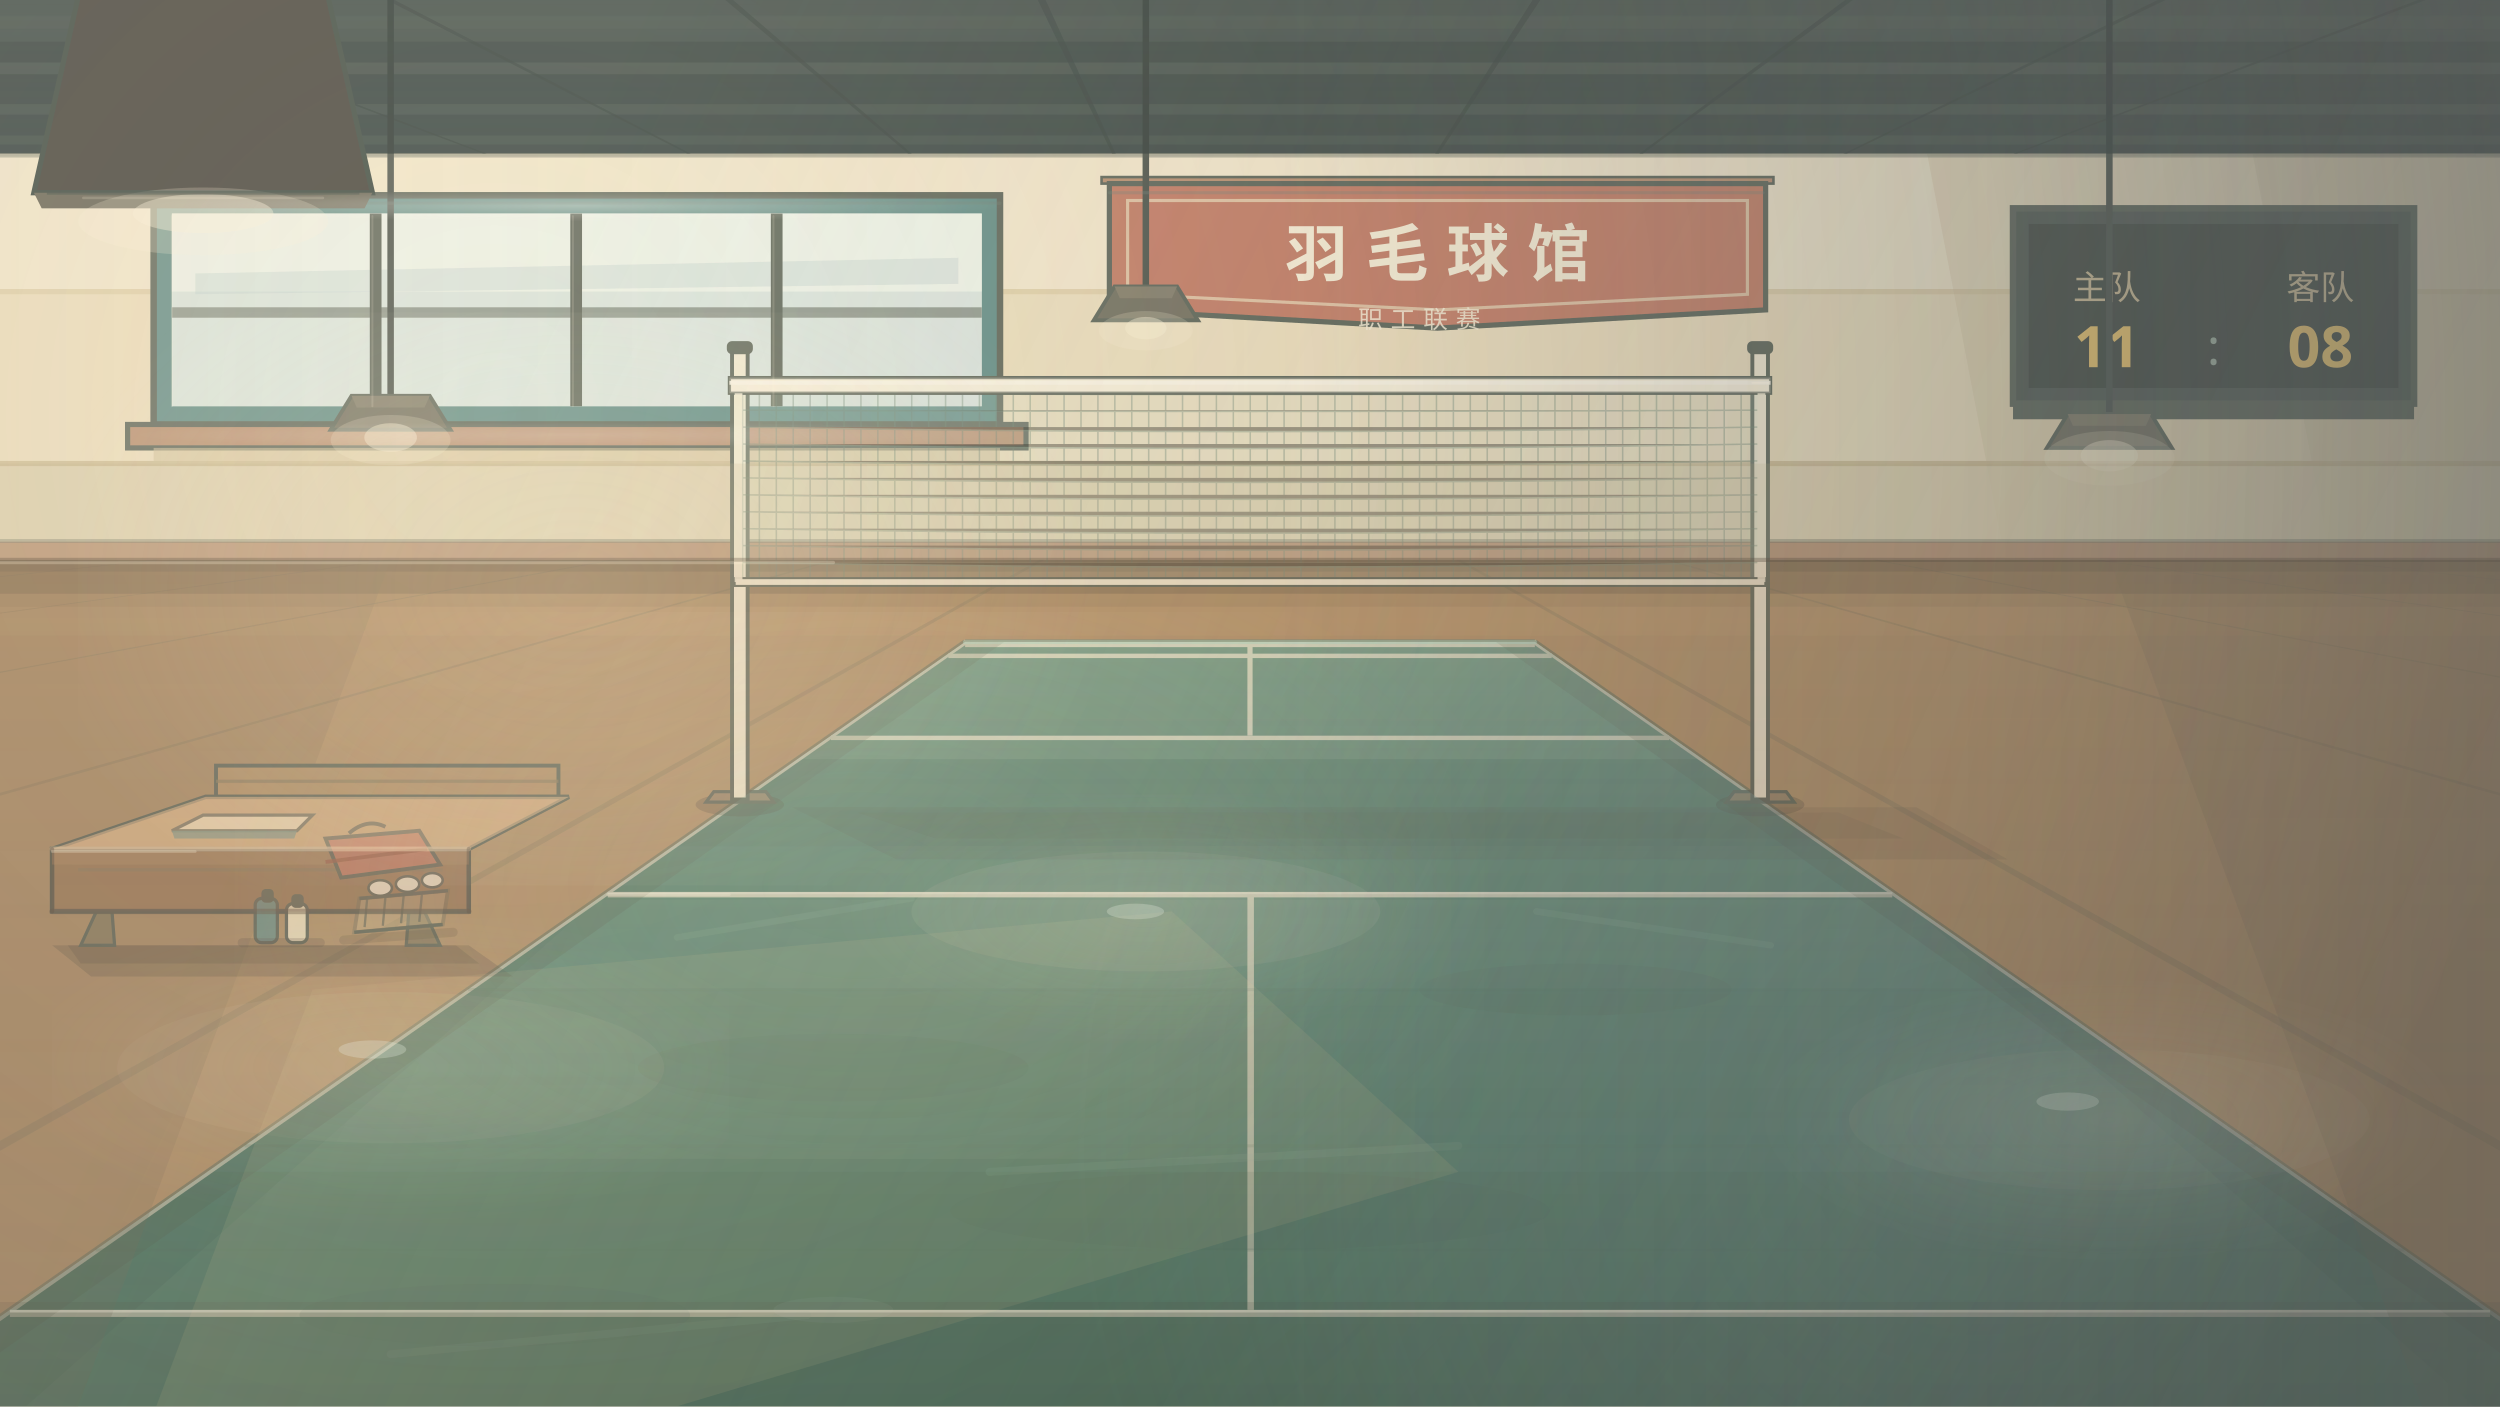
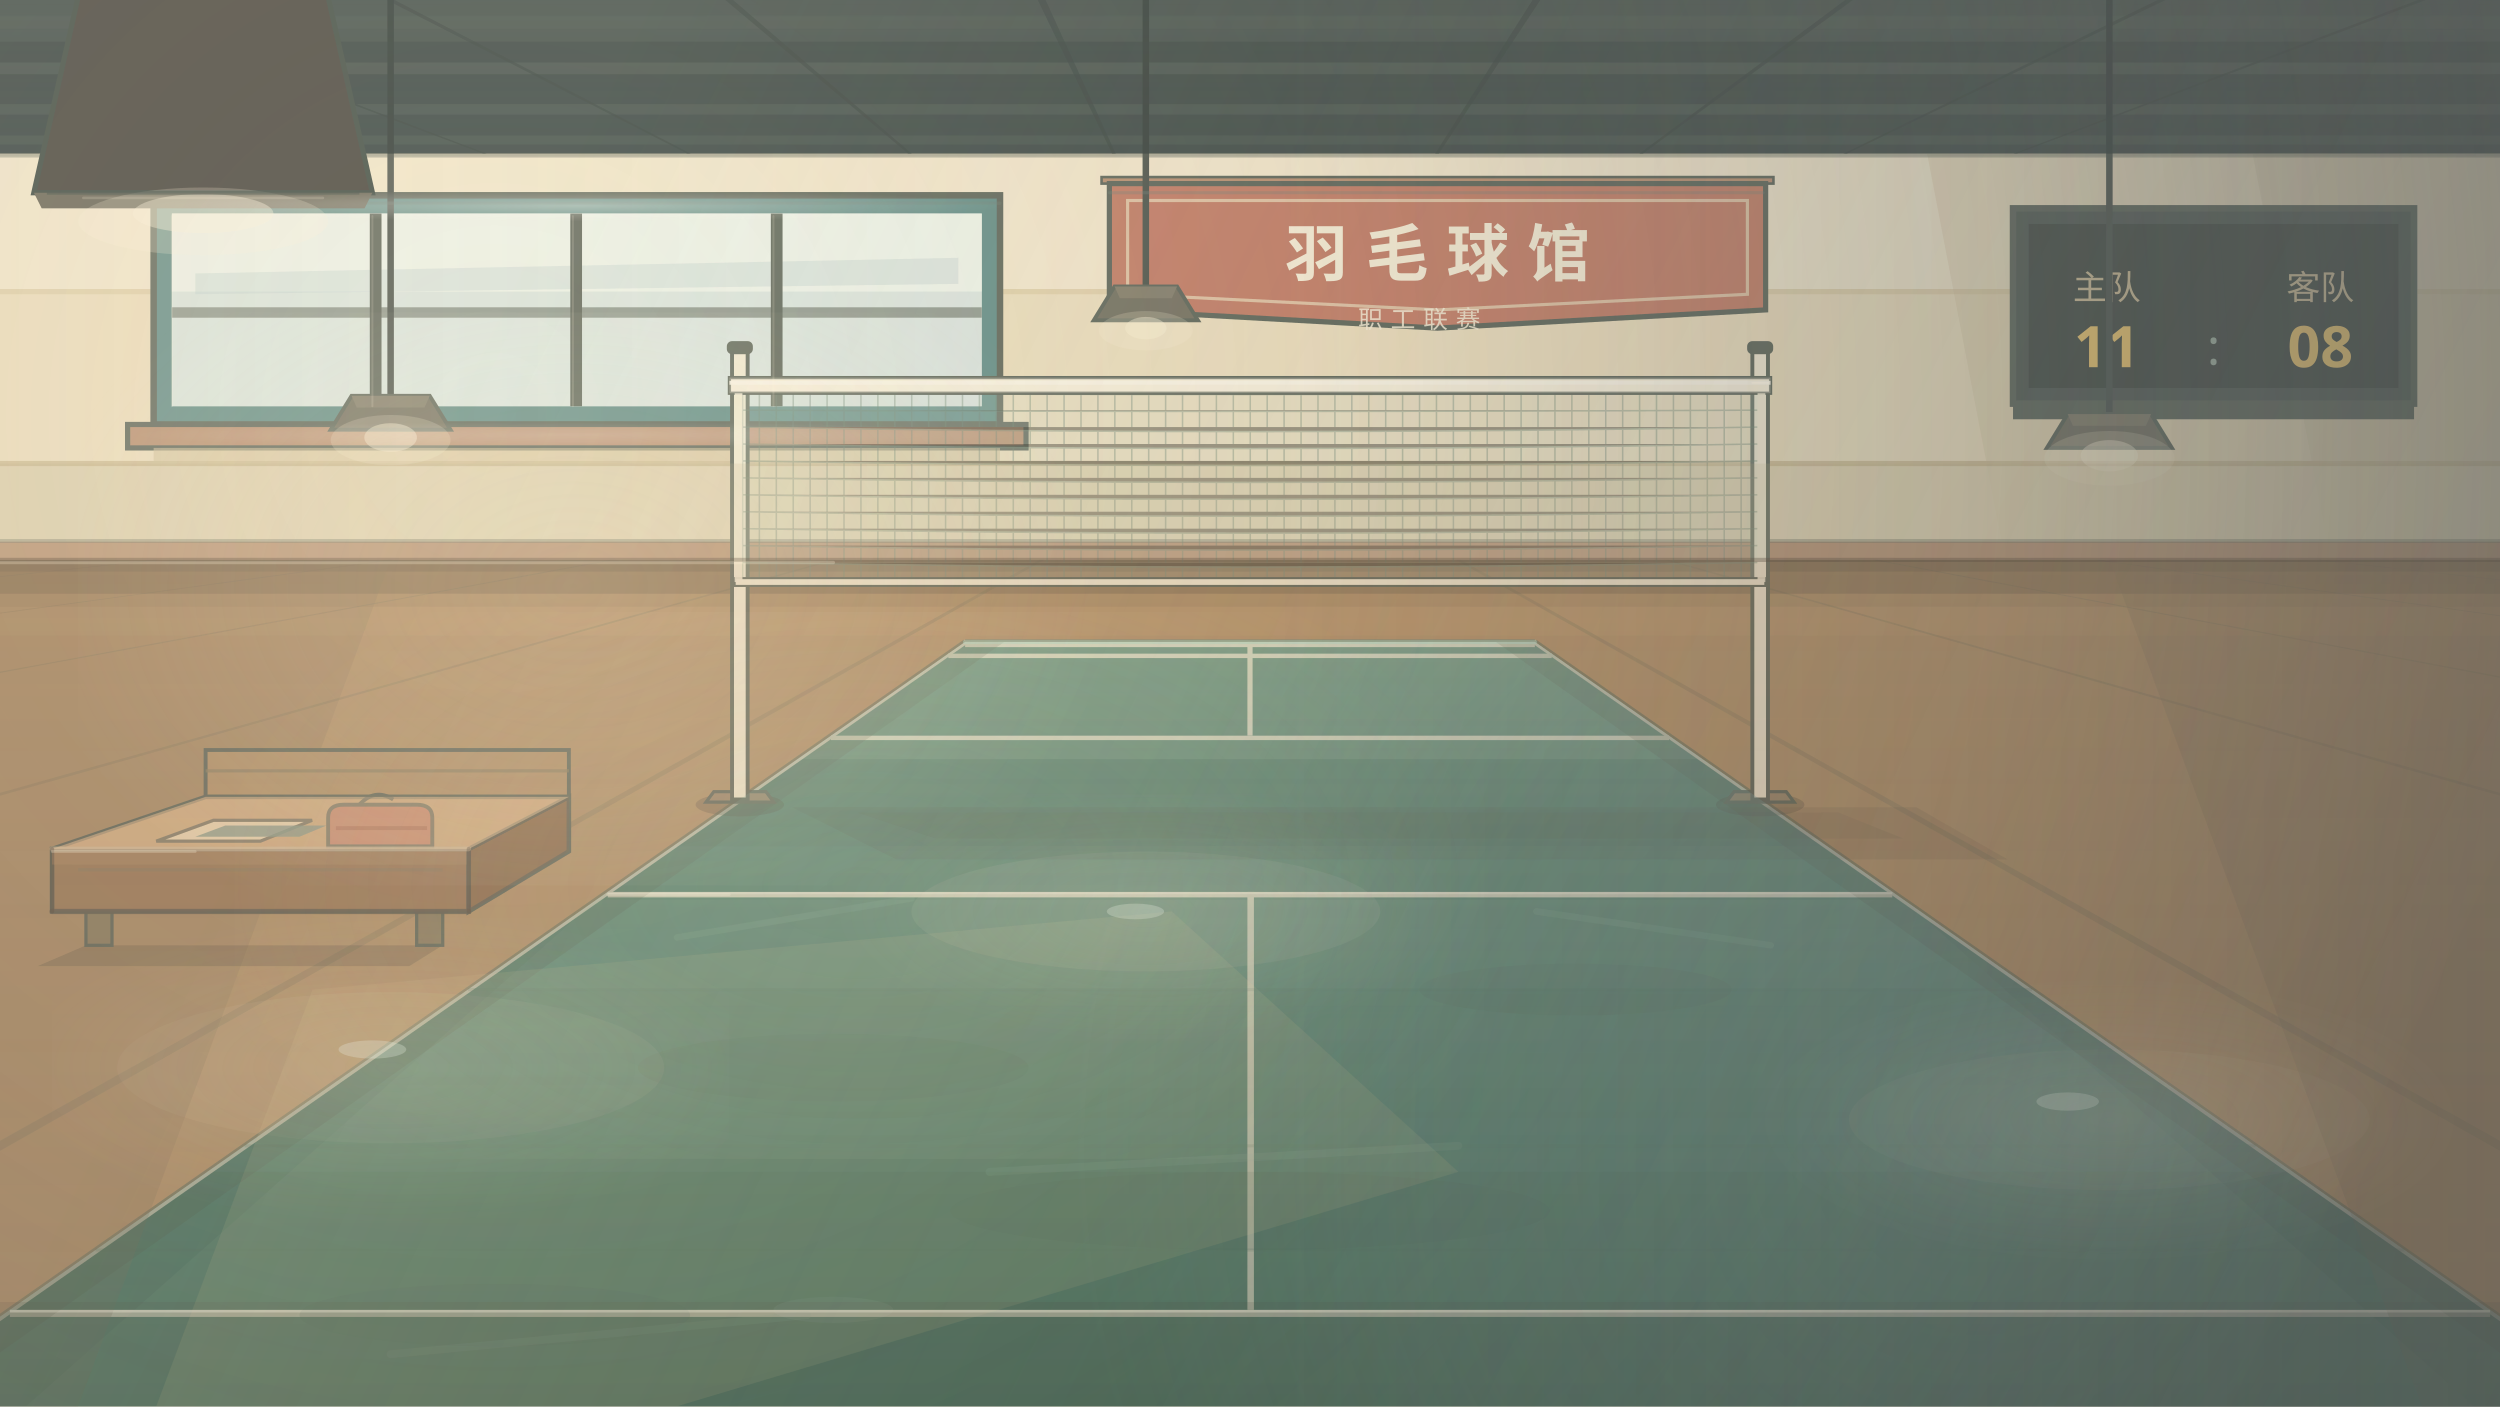
<svg xmlns="http://www.w3.org/2000/svg" width="1920" height="1080" viewBox="0 0 1920 1080">
  <g id="backdrop">
    <rect x="0" y="118" width="1920" height="312" fill="#eadcbb" />
    <rect x="0" y="118" width="1920" height="104" fill="#f2e7cd" />
    <rect x="0" y="222" width="1920" height="4" fill="#d5c49b" opacity="0.7" />
    <path d="M1480 118 L1920 118 L1920 430 L1540 430 Z" fill="#c9b78f" opacity="0.30" />
    <path d="M1730 118 L1920 118 L1920 430 L1790 430 Z" fill="#b8a67e" opacity="0.22" />
    <rect x="0" y="108" width="1920" height="10" fill="#d5c49b" />
    <rect x="0" y="118" width="1920" height="3" fill="#424e46" opacity="0.4" />
    <g>
      <rect x="118" y="150" width="650" height="176" fill="#477c7b" stroke="#424e46" stroke-width="5" />
      <rect x="132" y="164" width="622" height="148" fill="#dbe9e3" />
      <rect x="132" y="164" width="622" height="60" fill="#eef7f1" opacity="0.85" />
      <rect x="132" y="224" width="622" height="88" fill="#cfe0e2" opacity="0.55" />
      <path d="M150 210 L736 198 L736 218 L150 226 Z" fill="#b9cfd2" opacity="0.45" />
      <g fill="#424e46">
        <rect x="284" y="164" width="9" height="148" />
        <rect x="438" y="164" width="9" height="148" />
        <rect x="592" y="164" width="9" height="148" />
      </g>
      <rect x="132" y="236" width="622" height="8" fill="#424e46" opacity="0.6" />
      <rect x="98" y="326" width="690" height="18" fill="#ad8062" stroke="#424e46" stroke-width="4" />
      <rect x="118" y="344" width="650" height="11" fill="#c9b78f" opacity="0.6" />
    </g>
    <g>
      <rect x="846" y="136" width="516" height="5" fill="#ad8062" stroke="#424e46" stroke-width="2" />
      <path d="M852 141 L1356 141 L1356 238 L1104 252 L852 238 Z" fill="#b96a55" stroke="#424e46" stroke-width="4" />
      <path d="M866 154 L1342 154 L1342 226 L1104 238 L866 226 Z" fill="none" stroke="#eadcbb" stroke-width="2.4" opacity="0.7" />
      <text x="1104" y="212" text-anchor="middle" font-family="'Noto Sans CJK SC','Noto Sans SC',sans-serif" font-size="48" font-weight="700" fill="#f7efd9" letter-spacing="14">羽毛球馆</text>
      <text x="1090" y="252" text-anchor="middle" font-family="'Noto Sans CJK SC','Noto Sans SC',sans-serif" font-size="19" fill="#f7efd9" opacity="0.85" letter-spacing="6">职工联赛</text>
    </g>
    <g>
      <rect x="1546" y="160" width="308" height="150" fill="#33403e" stroke="#424e46" stroke-width="5" />
      <rect x="1558" y="172" width="284" height="126" fill="#1f2a29" opacity="0.85" />
      <text x="1618" y="230" text-anchor="middle" font-family="'Noto Sans CJK SC','Noto Sans SC',sans-serif" font-size="26" fill="#c9b78f">主队</text>
      <text x="1782" y="230" text-anchor="middle" font-family="'Noto Sans CJK SC','Noto Sans SC',sans-serif" font-size="26" fill="#c9b78f">客队</text>
      <text x="1618" y="282" text-anchor="middle" font-family="sans-serif" font-size="44" font-weight="700" fill="#f2c45f">11</text>
      <text x="1700" y="280" text-anchor="middle" font-family="sans-serif" font-size="38" fill="#8fa89c">:</text>
      <text x="1782" y="282" text-anchor="middle" font-family="sans-serif" font-size="44" font-weight="700" fill="#f2c45f">08</text>
      <rect x="1546" y="310" width="308" height="12" fill="#424e46" />
    </g>
    <rect x="0" y="356" width="1920" height="74" fill="#e2d5b4" opacity="0.75" />
    <rect x="0" y="354" width="1920" height="4" fill="#c9b78f" />
    <rect x="0" y="416" width="1920" height="14" fill="#ad8062" />
    <rect x="0" y="414" width="1920" height="3" fill="#424e46" opacity="0.4" />
  </g>
  <g id="ceiling">
    <rect x="0" y="0" width="1920" height="118" fill="#3a4744" />
    <rect x="0" y="0" width="1920" height="32" fill="#46534f" />
    <g fill="#4b5852">
      <rect x="0" y="12" width="1920" height="10" />
      <rect x="0" y="48" width="1920" height="9" opacity="0.85" />
      <rect x="0" y="80" width="1920" height="8" opacity="0.7" />
      <rect x="0" y="104" width="1920" height="7" opacity="0.55" />
    </g>
    <g fill="#333f3c" opacity="0.6">
      <path d="M57 0 L371 118 L373.8 118 L63 0 Z" />
      <path d="M297 0 L527.7 118 L530.5 118 L303 0 Z" />
      <path d="M557 0 L697.4 118 L700.2 118 L563 0 Z" />
      <path d="M797 0 L854.1 118 L856.9 118 L803 0 Z" />
      <path d="M1177 0 L1102.2 118 L1105 118 L1183 0 Z" />
      <path d="M1417 0 L1259 118 L1261.8 118 L1423 0 Z" />
      <path d="M1657 0 L1415.7 118 L1418.5 118 L1663 0 Z" />
      <path d="M1857 0 L1546.2 118 L1549 118 L1863 0 Z" />
    </g>
    <g>
      <rect x="297.5" y="0" width="5" height="304" fill="#2f3a37" />
      <path d="M270 304 L330 304 L346 330 L254 330 Z" fill="#5b5a4e" stroke="#424e46" stroke-width="3" />
      <path d="M270 304 L330 304 L326 313 L274 313 Z" fill="#6d6a5a" />
      <ellipse cx="300" cy="338" rx="46" ry="19.3" fill="#fdf3d9" opacity="0.20" />
      <ellipse cx="300" cy="336" rx="20.2" ry="11" fill="#fdf3d9" opacity="0.42" />
    </g>
    <g>
      <rect x="877.5" y="0" width="5" height="220" fill="#2f3a37" />
      <path d="M856 220 L904 220 L920 246 L840 246 Z" fill="#5b5a4e" stroke="#424e46" stroke-width="3" />
      <path d="M856 220 L904 220 L900 229 L860 229 Z" fill="#6d6a5a" />
      <ellipse cx="880" cy="254" rx="36" ry="15.1" fill="#fdf3d9" opacity="0.20" />
      <ellipse cx="880" cy="252" rx="15.8" ry="8.6" fill="#fdf3d9" opacity="0.42" />
    </g>
    <g>
      <rect x="1617.5" y="0" width="5" height="318" fill="#2f3a37" />
      <path d="M1588 318 L1652 318 L1668 344 L1572 344 Z" fill="#5b5a4e" stroke="#424e46" stroke-width="3" />
      <path d="M1588 318 L1652 318 L1648 327 L1592 327 Z" fill="#6d6a5a" />
      <ellipse cx="1620" cy="352" rx="50" ry="21" fill="#fdf3d9" opacity="0.20" />
      <ellipse cx="1620" cy="350" rx="22" ry="12" fill="#fdf3d9" opacity="0.42" />
    </g>
  </g>
  <g id="court">
    <rect x="0" y="430" width="1920" height="650" fill="#a5825a" />
    <rect x="0" y="430" width="1920" height="36" fill="#9a7852" opacity="0.55" />
    <rect x="0" y="466" width="1920" height="22" fill="#b18c60" opacity="0.45" />
    <g fill="#75694e" opacity="0.45">
      <path d="M118 430 L122 430 L-5937.7 1080 L-5955.7 1080 Z" />
      <path d="M298 430 L302 430 L-4457.7 1080 L-4475.7 1080 Z" />
      <path d="M468 430 L472 430 L-3059.9 1080 L-3077.9 1080 Z" />
      <path d="M638 430 L642 430 L-1662.1 1080 L-1680.1 1080 Z" />
      <path d="M798 430 L802 430 L-346.6 1080 L-364.6 1080 Z" />
      <path d="M1118 430 L1122 430 L2284.6 1080 L2266.6 1080 Z" />
      <path d="M1278 430 L1282 430 L3600.1 1080 L3582.1 1080 Z" />
      <path d="M1438 430 L1442 430 L4915.7 1080 L4897.7 1080 Z" />
      <path d="M1608 430 L1612 430 L6313.4 1080 L6295.4 1080 Z" />
      <path d="M1778 430 L1782 430 L7711.2 1080 L7693.2 1080 Z" />
    </g>
    <path d="M741.2 493 L1178.8 493 L2018.2 1080 L-98.2 1080 Z" fill="#3a7163" />
    <path d="M741.2 493 L1178.8 493 L1307.5 583 L612.5 583 Z" fill="#5f917f" opacity="0.5" />
    <path d="M516.7 650 L1403.3 650 L1560.6 760 L359.4 760 Z" fill="#457f6f" opacity="0.35" />
    <path d="M159.2 900 L1760.8 900 L2018.2 1080 L-98.2 1080 Z" fill="#2f5b4a" opacity="0.35" />
    <path d="M741.2 493 L1178.8 493" stroke="#2f4f47" stroke-width="4" opacity="0.5" fill="none" />
    <path d="M741.2 493 L-98.2 1080 M1178.8 493 L2018.2 1080" stroke="#2f4f47" stroke-width="4" opacity="0.5" fill="none" />
    <g fill="#f2ead4" opacity="0.93">
      <path d="M741.2 493 L1178.8 493 L1178.8 497 L741.2 497 Z" />
      <path d="M728.3 502 L1191.7 502 L1191.7 505.4 L728.3 505.4 Z" />
      <path d="M638.2 565 L1281.8 565 L1281.8 568.4 L638.2 568.4 Z" />
      <path d="M466.7 685 L1453.3 685 L1453.3 689.2 L466.7 689.2 Z" />
      <path d="M7.6 1006 L1912.4 1006 L1912.4 1011.4 L7.6 1011.4 Z" />
      <rect x="958" y="493" width="4" height="72" />
      <rect x="958" y="685" width="5" height="321" />
      <path d="M741.2 493 L-98.2 1080 L-93.2 1080 L744.8 493 Z" />
      <path d="M1178.8 493 L2018.2 1080 L2013.2 1080 L1175.2 493 Z" />
    </g>
    <g stroke="#2f5b4a" stroke-width="2.4" opacity="0.18" fill="none">
      <path d="M359.4 760 L1560.6 760" />
      <path d="M187.8 880 L1732.2 880" />
      <path d="M73.4 960 L1846.6 960" />
    </g>
    <path id="court_floor_surface" data-support-top="691" d="M458.1 691 L1461.9 691 L1900 1080 L20 1080 Z" fill="#8fbfa6" opacity="0.10" />
    <g fill="#2f4f47" opacity="0.15">
      <ellipse cx="640" cy="820" rx="150" ry="26" />
      <ellipse cx="1210" cy="760" rx="120" ry="20" />
      <ellipse cx="960" cy="930" rx="230" ry="30" />
      <ellipse cx="380" cy="1010" rx="150" ry="24" />
    </g>
    <g stroke="#9ecdb8" stroke-linecap="round" fill="none" opacity="0.13">
      <path d="M520 720 L700 690" stroke-width="5" />
      <path d="M1180 700 L1360 726" stroke-width="5" />
      <path d="M760 900 L1120 880" stroke-width="6" />
      <path d="M300 1040 L620 1010" stroke-width="6" />
    </g>
    <g fill="#fdf3d9">
      <ellipse cx="300" cy="820" rx="210" ry="58" opacity="0.07" />
      <ellipse cx="880" cy="700" rx="180" ry="46" opacity="0.09" />
      <ellipse cx="1620" cy="860" rx="200" ry="54" opacity="0.07" />
    </g>
  </g>
  <g id="shadows">
    <path d="M0 430 L1920 430 L1920 456 L0 456 Z" fill="#2f2a24" opacity="0.28" />
    <path d="M0 430 L1920 430 L1920 439 L0 439 Z" fill="#2f2a24" opacity="0.24" />
    <path d="M0 430 L300 430 L60 1080 L0 1080 Z" fill="#6e5b47" opacity="0.22" />
    <path d="M1920 430 L1620 430 L1860 1080 L1920 1080 Z" fill="#6e5b47" opacity="0.26" />
    <path d="M741.2 493 L771.2 493 L-58.2 1080 L-98.2 1080 Z" fill="#2f2a24" opacity="0.18" />
    <path d="M1178.8 493 L1148.8 493 L1978.2 1080 L2018.2 1080 Z" fill="#2f2a24" opacity="0.18" />
    <path d="M0 1000 L1920 1000 L1920 1080 L0 1080 Z" fill="#2f2a24" opacity="0.16" />
    <path d="M608.2 620 L1471.8 620 L1541.8 660 L688.2 660 Z" fill="#2f2a24" opacity="0.13" />
    <path d="M658.2 624 L1411.8 624 L1461.8 644 L718.2 644 Z" fill="#2f2a24" opacity="0.11" />
  </g>
  <g id="net">
    <ellipse cx="568.2" cy="618" rx="34" ry="9" fill="#2f2a24" opacity="0.28" />
    <ellipse cx="1351.8" cy="618" rx="34" ry="9" fill="#2f2a24" opacity="0.28" />
    <path d="M548.2 608 L588.2 608 L594.2 616 L542.2 616 Z" fill="#8a745a" stroke="#424e46" stroke-width="2.5" />
    <path d="M1331.8 608 L1371.8 608 L1377.8 616 L1325.8 616 Z" fill="#8a745a" stroke="#424e46" stroke-width="2.5" />
    <rect x="562.2" y="268" width="12" height="346" fill="#f2ead4" stroke="#424e46" stroke-width="3" />
    <rect x="1345.8" y="268" width="12" height="346" fill="#f2ead4" stroke="#424e46" stroke-width="3" />
    <rect x="558.2" y="262" width="20" height="10" rx="4" fill="#424e46" />
    <rect x="1341.8" y="262" width="20" height="10" rx="4" fill="#424e46" />
    <rect x="570.2" y="302" width="779.6" height="145" fill="#cfe0d4" opacity="0.16" />
    <g stroke="#5d7a6c" stroke-width="1.2" opacity="0.42">
      <path d="M570.2 302 L570.2 447" />
      <path d="M583.2 302 L583.2 447" />
      <path d="M596.2 302 L596.2 447" />
      <path d="M609.2 302 L609.2 447" />
      <path d="M622.2 302 L622.2 447" />
      <path d="M635.2 302 L635.2 447" />
      <path d="M648.2 302 L648.2 447" />
      <path d="M661.2 302 L661.2 447" />
      <path d="M674.2 302 L674.2 447" />
      <path d="M687.2 302 L687.2 447" />
      <path d="M700.2 302 L700.2 447" />
      <path d="M713.2 302 L713.2 447" />
      <path d="M726.2 302 L726.2 447" />
      <path d="M739.2 302 L739.2 447" />
      <path d="M752.2 302 L752.2 447" />
      <path d="M765.2 302 L765.2 447" />
      <path d="M778.2 302 L778.2 447" />
      <path d="M791.2 302 L791.2 447" />
      <path d="M804.2 302 L804.2 447" />
      <path d="M817.2 302 L817.2 447" />
      <path d="M830.2 302 L830.2 447" />
      <path d="M843.2 302 L843.2 447" />
      <path d="M856.2 302 L856.2 447" />
      <path d="M869.2 302 L869.2 447" />
      <path d="M882.2 302 L882.2 447" />
      <path d="M895.2 302 L895.2 447" />
      <path d="M908.2 302 L908.2 447" />
      <path d="M921.2 302 L921.2 447" />
      <path d="M934.2 302 L934.2 447" />
      <path d="M947.2 302 L947.2 447" />
      <path d="M960.2 302 L960.2 447" />
      <path d="M973.2 302 L973.2 447" />
      <path d="M986.2 302 L986.2 447" />
      <path d="M999.2 302 L999.2 447" />
      <path d="M1012.2 302 L1012.2 447" />
      <path d="M1025.2 302 L1025.2 447" />
      <path d="M1038.2 302 L1038.2 447" />
      <path d="M1051.2 302 L1051.2 447" />
      <path d="M1064.2 302 L1064.2 447" />
      <path d="M1077.2 302 L1077.2 447" />
      <path d="M1090.2 302 L1090.2 447" />
      <path d="M1103.2 302 L1103.2 447" />
      <path d="M1116.2 302 L1116.2 447" />
      <path d="M1129.2 302 L1129.2 447" />
      <path d="M1142.2 302 L1142.2 447" />
      <path d="M1155.2 302 L1155.2 447" />
      <path d="M1168.2 302 L1168.2 447" />
      <path d="M1181.2 302 L1181.2 447" />
      <path d="M1194.2 302 L1194.2 447" />
      <path d="M1207.2 302 L1207.2 447" />
      <path d="M1220.2 302 L1220.2 447" />
      <path d="M1233.2 302 L1233.2 447" />
      <path d="M1246.2 302 L1246.2 447" />
      <path d="M1259.2 302 L1259.2 447" />
      <path d="M1272.2 302 L1272.2 447" />
      <path d="M1285.2 302 L1285.2 447" />
      <path d="M1298.2 302 L1298.2 447" />
      <path d="M1311.2 302 L1311.2 447" />
      <path d="M1324.2 302 L1324.2 447" />
      <path d="M1337.2 302 L1337.2 447" />
      <path d="M570.2 302 Q960 304 1349.8 302" />
      <path d="M570.2 315 Q960 317 1349.8 315" />
      <path d="M570.2 328 Q960 335 1349.8 328" />
      <path d="M570.2 341 Q960 348 1349.8 341" />
      <path d="M570.2 354 Q960 361 1349.8 354" />
      <path d="M570.2 367 Q960 374 1349.8 367" />
      <path d="M570.2 380 Q960 387 1349.8 380" />
      <path d="M570.2 393 Q960 400 1349.8 393" />
      <path d="M570.2 406 Q960 413 1349.8 406" />
      <path d="M570.2 419 Q960 426 1349.8 419" />
      <path d="M570.2 432 Q960 439 1349.8 432" />
      <path d="M570.2 445 Q960 452 1349.8 445" />
    </g>
    <rect x="560.2" y="290" width="799.6" height="12" fill="#f6f0dc" stroke="#424e46" stroke-width="2.5" />
    <rect x="560.2" y="292.5" width="799.6" height="3" fill="#fdfaf0" opacity="0.9" />
    <rect x="564.2" y="444" width="791.6" height="6" fill="#f2ead4" stroke="#424e46" stroke-width="1.6" />
    <rect x="564.2" y="302" width="6" height="145" fill="#f2ead4" opacity="0.9" />
    <rect x="1349.8" y="302" width="6" height="145" fill="#f2ead4" opacity="0.9" />
  </g>
  <g id="furniture">
-     <path d="M40.0 726 L360.0 726 L394.0 750 L70.0 750 Z" fill="#2f2a24" opacity="0.26" />
-     <path d="M52.0 726 L350.0 726 L368.0 740 L62.0 740 Z" fill="#2f2a24" opacity="0.22" />
-     <path d="M74.0 700 L86.0 700 L88.0 726 L62.0 726 Z" fill="#75694e" stroke="#424e46" stroke-width="2.5" />
-     <path d="M314.0 700 L326.0 700 L338.0 726 L312.0 726 Z" fill="#75694e" stroke="#424e46" stroke-width="2.5" />
+     <path d="M66.0 726.0 L340.0 726.0 L314.3 742.0 L28.9 742.0 Z" fill="#2f2a24" opacity="0.26" />
+     <path d="M66.0 700 L86.0 700 L86.0 726.0 L66.0 726.0 Z" fill="#75694e" stroke="#424e46" stroke-width="2.5" />
+     <path d="M320.0 700 L340.0 700 L340.0 726.0 L320.0 726.0 Z" fill="#75694e" stroke="#424e46" stroke-width="2.5" />
    <path d="M40.0 652 L360.0 652 L360.0 700 L40.0 700 Z" fill="#8a6a48" stroke="#424e46" stroke-width="3.5" />
    <path d="M40.0 652 L360.0 652 L360.0 664 L40.0 664 Z" fill="#9a7852" opacity="0.8" />
    <path d="M60.0 668 L340.0 668" stroke="#75694e" stroke-width="2.5" opacity="0.7" fill="none" />
-     <path d="M157.9 612 L436.9 612 L436.9 590 L157.9 590 Z" fill="#9a7852" opacity="0.0" />
-     <path d="M165.9 612 L428.9 612 L428.9 588 L165.9 588 Z" fill="#a5825a" stroke="#424e46" stroke-width="3" />
-     <path d="M165.9 600 L428.9 600" stroke="#75694e" stroke-width="2.5" opacity="0.7" fill="none" />
+     <path d="M157.9 612 L436.9 612 L436.9 576 L157.9 576 Z" fill="#a5825a" stroke="#424e46" stroke-width="3" />
+     <path d="M157.9 592 L436.9 592" stroke="#75694e" stroke-width="2.5" opacity="0.7" fill="none" />
+     <path d="M360.0 652 L436.9 612 L436.9 653.8 L360.0 700 Z" fill="#7c5f40" stroke="#424e46" stroke-width="3.5" />
    <path id="bench_seat_surface" data-support-top="640" d="M40.0 652 L360.0 652 L436.9 612 L157.9 612 Z" fill="#b99368" stroke="#424e46" stroke-width="3.5" />
    <path d="M40.0 652 L360.0 652 L436.9 612 L157.9 612 Z" fill="#c9a274" opacity="0.45" />
-     <path d="M132 638 L228 638 L240 626 L156 626 Z" fill="#eadcbb" stroke="#424e46" stroke-width="2.5" />
-     <path d="M132 638 L228 638 L226 644 L134 644 Z" fill="#477c7b" opacity="0.8" />
-     <path d="M250 644 L322 638 L338 664 L262 674 Z" fill="#b96a55" stroke="#424e46" stroke-width="3" />
-     <path d="M268 640 q14 -12 28 -5" stroke="#424e46" stroke-width="3" fill="none" />
-     <path d="M250 662 L328 652" stroke="#8a3f2f" stroke-width="3" opacity="0.7" fill="none" />
-     <g stroke="#424e46" stroke-width="2.5">
-       <rect x="196" y="690" width="17" height="34" rx="5" fill="#587f7a" />
-       <rect x="220" y="694" width="16" height="30" rx="5" fill="#eadcbb" />
-       <rect x="202" y="684" width="7" height="8" rx="2" fill="#424e46" />
-       <rect x="225" y="688" width="7" height="8" rx="2" fill="#424e46" />
-     </g>
-     <path d="M186 724 L246 724" stroke="#2f2a24" stroke-width="7" opacity="0.22" stroke-linecap="round" />
-     <g>
-       <path d="M272 716 L340 710 L344 684 L276 690 Z" fill="#c9b78f" opacity="0.35" stroke="#424e46" stroke-width="3" />
-       <path d="M280 712 L282 690 M294 711 L296 689 M308 709 L310 688 M322 708 L324 687" stroke="#424e46" stroke-width="1.8" opacity="0.7" fill="none" />
-       <path d="M272 716 L340 710 M276 690 L344 684" stroke="#424e46" stroke-width="2.6" fill="none" />
-       <g fill="#f7efd9" stroke="#424e46" stroke-width="2">
-         <ellipse cx="292" cy="682" rx="9" ry="6" />
-         <ellipse cx="313" cy="679" rx="9" ry="6" />
-         <ellipse cx="332" cy="676" rx="8" ry="5.5" />
-       </g>
-       <path d="M264 722 L348 716" stroke="#2f2a24" stroke-width="7" opacity="0.2" stroke-linecap="round" />
-     </g>
+     <path d="M120.0 646 L200.0 646 L239.7 630 L163.9 630 Z" fill="#eadcbb" stroke="#424e46" stroke-width="2.5" />
+     <path d="M150.0 642.6 L230.0 642.6 L250.7 634 L173.0 634 Z" fill="#477c7b" opacity="0.8" />
+     <path d="M252 650 L252 628 Q252 618 264 618 L320 618 Q332 618 332 628 L332 650 Z" fill="#b96a55" stroke="#424e46" stroke-width="3" />
+     <path d="M276 618 q12 -13 26 -4" stroke="#424e46" stroke-width="3" fill="none" />
+     <path d="M258 636 L328 636" stroke="#8a3f2f" stroke-width="3" opacity="0.7" fill="none" />
  </g>
  <g id="material_pigment">
    <defs>
      <linearGradient id="bh_pig_wall" x1="0" y1="0" x2="1" y2="0">
        <stop offset="0" stop-color="#f7e8c3" stop-opacity="0.24" />
        <stop offset="0.55" stop-color="#e7d8b8" stop-opacity="0.12" />
        <stop offset="1" stop-color="#8f9a93" stop-opacity="0.22" />
      </linearGradient>
      <linearGradient id="bh_pig_court_depth" gradientUnits="userSpaceOnUse" x1="0" y1="493" x2="0" y2="1080">
        <stop offset="0" stop-color="#9cc8ae" stop-opacity="0.20" />
        <stop offset="0.45" stop-color="#3a7163" stop-opacity="0.16" />
        <stop offset="1" stop-color="#1f4539" stop-opacity="0.30" />
      </linearGradient>
      <radialGradient id="bh_pig_court_cool" gradientUnits="userSpaceOnUse" cx="1520" cy="880" r="700">
        <stop offset="0" stop-color="#6f7f8c" stop-opacity="0.24" />
        <stop offset="0.6" stop-color="#6f7f8c" stop-opacity="0.13" />
        <stop offset="1" stop-color="#6f7f8c" stop-opacity="0" />
      </radialGradient>
      <linearGradient id="bh_pig_apron" x1="0" y1="0" x2="0" y2="1">
        <stop offset="0" stop-color="#c9a274" stop-opacity="0.26" />
        <stop offset="1" stop-color="#8a6a48" stop-opacity="0.16" />
      </linearGradient>
      <linearGradient id="bh_pig_ceiling" x1="0" y1="0" x2="0" y2="1">
        <stop offset="0" stop-color="#39433f" stop-opacity="0.30" />
        <stop offset="1" stop-color="#39433f" stop-opacity="0.10" />
      </linearGradient>
    </defs>
    <g>
      <rect x="-40" y="-40" width="2000" height="160" fill="url(#bh_pig_ceiling)" />
      <rect x="-40" y="118" width="2000" height="312" fill="url(#bh_pig_wall)" />
      <rect x="-40" y="356" width="2000" height="74" fill="#b8a67e" opacity="0.18" />
      <rect x="-40" y="430" width="2000" height="650" fill="url(#bh_pig_apron)" />
      <path d="M741.2 493 L1178.8 493 L2018.2 1080 L-98.2 1080 Z" fill="url(#bh_pig_court_depth)" />
      <path d="M741.2 493 L1178.8 493 L2018.2 1080 L-98.2 1080 Z" fill="url(#bh_pig_court_cool)" />
      <path d="M240 760 L900 700 L1120 900 L520 1080 L120 1080 Z" fill="#e6c98a" opacity="0.10" />
      <path d="M40.0 652 L360.0 652 L436.9 612 L157.9 612 Z" fill="#dcb086" opacity="0.30" />
      <path d="M40.0 652 L360.0 652 L360.0 700 L40.0 700 Z" fill="#8a5a40" opacity="0.20" />
+       <path d="M360.0 652 L436.9 612 L436.9 653.8 L360.0 700 Z" fill="#7a4a32" opacity="0.22" />
      <rect x="560.2" y="290" width="799.6" height="12" fill="#f7efd9" opacity="0.30" />
    </g>
  </g>
  <g id="material_detail">
    <g fill="none" stroke-linecap="round">
      <path d="M741.2 493 L1178.8 493" stroke="#a8d3bf" stroke-width="3.4" opacity="0.42" />
      <path d="M40.0 652 L360.0 652" stroke="#e6c39b" stroke-width="3.6" opacity="0.55" />
      <path d="M40.0 700 L360.0 700" stroke="#5c4a3a" stroke-width="4.2" opacity="0.45" />
      <path d="M40.0 652 L40.0 700 M360.0 652 L360.0 700" stroke="#4b3a2c" stroke-width="3.2" opacity="0.40" />
      <path d="M0 430 L1920 430" stroke="#4b3a2c" stroke-width="3.2" opacity="0.35" />
    </g>
    <g stroke="#6b7a72" fill="none" stroke-width="2.4" opacity="0.32" stroke-linecap="round">
      <path d="M118 156 L768 156" />
      <path d="M852 148 L1354 148" />
    </g>
    <g fill="#eaf7ea" opacity="0.28">
      <ellipse cx="286" cy="806" rx="26" ry="7" />
      <ellipse cx="872" cy="700" rx="22" ry="6" />
      <ellipse cx="1588" cy="846" rx="24" ry="7" />
      <ellipse cx="640" cy="1006" rx="46" ry="10" opacity="0.15" />
    </g>
    <g fill="none" stroke="#fff8e6">
      <path d="M7.6 1007 L1912.4 1007" stroke-width="2" opacity="0.35" />
      <path d="M466.7 686 L1453.3 686" stroke-width="1.6" opacity="0.25" />
    </g>
  </g>
  <g id="foreground_lamp">
    <rect x="150" y="-20" width="12" height="66" fill="#2f3a37" />
    <path d="M64 -20 L248 -20 L286 148 L26 148 Z" fill="#4a4740" stroke="#424e46" stroke-width="4" />
    <path d="M64 -20 L248 -20 L244 -6 L68 -6 Z" fill="#565049" />
    <path d="M26 148 L286 148 L280 160 L32 160 Z" fill="#6d6a5a" />
    <ellipse cx="156" cy="170" rx="96" ry="26" fill="#fdf3d9" opacity="0.22" />
    <ellipse cx="156" cy="164" rx="54" ry="15" fill="#fdf3d9" opacity="0.40" />
    <path d="M36 148 L276 148" stroke="#424e46" stroke-width="3" opacity="0.6" />
  </g>
  <g id="lighting_shade">
    <defs>
      <radialGradient id="bh_light_falloff" gradientUnits="userSpaceOnUse" cx="380" cy="320" r="1560">
        <stop offset="0" stop-color="#6d6a60" stop-opacity="0" />
        <stop offset="0.40" stop-color="#665f57" stop-opacity="0.075" />
        <stop offset="0.74" stop-color="#625c52" stop-opacity="0.20" />
        <stop offset="1" stop-color="#565047" stop-opacity="0.42" />
      </radialGradient>
      <linearGradient id="bh_cool_fill" gradientUnits="userSpaceOnUse" x1="980" y1="0" x2="1920" y2="0">
        <stop offset="0" stop-color="#68737a" stop-opacity="0" />
        <stop offset="1" stop-color="#68737a" stop-opacity="0.26" />
      </linearGradient>
    </defs>
    <g>
      <rect x="-240" y="-240" width="2400" height="1560" fill="url(#bh_light_falloff)" />
      <rect x="900" y="-240" width="1260" height="1560" fill="url(#bh_cool_fill)" />
    </g>
  </g>
  <g id="lighting_key">
    <defs>
      <linearGradient id="bh_window_key" gradientUnits="userSpaceOnUse" x1="360" y1="260" x2="1800" y2="960">
        <stop offset="0" stop-color="#fdf3d9" stop-opacity="0.17" />
        <stop offset="0.34" stop-color="#fdf3d9" stop-opacity="0.10" />
        <stop offset="0.72" stop-color="#fdf3d9" stop-opacity="0.035" />
        <stop offset="1" stop-color="#fdf3d9" stop-opacity="0" />
      </linearGradient>
      <radialGradient id="bh_key_window" gradientUnits="userSpaceOnUse" cx="0" cy="0" r="1" gradientTransform="translate(440 450) scale(420 300)">
        <stop offset="0" stop-color="#fdf3d9" stop-opacity="0.14" />
        <stop offset="0.5" stop-color="#fdf3d9" stop-opacity="0.08" />
        <stop offset="1" stop-color="#fdf3d9" stop-opacity="0" />
      </radialGradient>
      <radialGradient id="bh_key_floor" gradientUnits="userSpaceOnUse" cx="0" cy="0" r="1" gradientTransform="translate(660 680) scale(520 300)">
        <stop offset="0" stop-color="#fdf3d9" stop-opacity="0.10" />
        <stop offset="0.55" stop-color="#fdf3d9" stop-opacity="0.055" />
        <stop offset="1" stop-color="#fdf3d9" stop-opacity="0" />
      </radialGradient>
      <radialGradient id="bh_key_lamp_a" gradientUnits="userSpaceOnUse" cx="0" cy="0" r="1" gradientTransform="translate(300 820) scale(300 120)">
        <stop offset="0" stop-color="#fdf3d9" stop-opacity="0.10" />
        <stop offset="1" stop-color="#fdf3d9" stop-opacity="0" />
      </radialGradient>
      <radialGradient id="bh_key_lamp_b" gradientUnits="userSpaceOnUse" cx="0" cy="0" r="1" gradientTransform="translate(880 700) scale(240 100)">
        <stop offset="0" stop-color="#fdf3d9" stop-opacity="0.11" />
        <stop offset="1" stop-color="#fdf3d9" stop-opacity="0" />
      </radialGradient>
      <radialGradient id="bh_key_lamp_c" gradientUnits="userSpaceOnUse" cx="0" cy="0" r="1" gradientTransform="translate(1620 860) scale(270 110)">
        <stop offset="0" stop-color="#fdf3d9" stop-opacity="0.09" />
        <stop offset="1" stop-color="#fdf3d9" stop-opacity="0" />
      </radialGradient>
      <radialGradient id="bh_key_rim" gradientUnits="userSpaceOnUse" cx="0" cy="0" r="1" gradientTransform="translate(443 158) scale(330 12)">
        <stop offset="0" stop-color="#fffaf0" stop-opacity="0.38" />
        <stop offset="0.5" stop-color="#fffaf0" stop-opacity="0.18" />
        <stop offset="1" stop-color="#fffaf0" stop-opacity="0" />
      </radialGradient>
      <radialGradient id="bh_key_sill" gradientUnits="userSpaceOnUse" cx="0" cy="0" r="1" gradientTransform="translate(443 334) scale(348 10)">
        <stop offset="0" stop-color="#fffaf0" stop-opacity="0.16" />
        <stop offset="0.55" stop-color="#fffaf0" stop-opacity="0.08" />
        <stop offset="1" stop-color="#fffaf0" stop-opacity="0" />
      </radialGradient>
    </defs>
    <rect x="-240" y="-240" width="2400" height="1560" fill="url(#bh_window_key)" />
    <g>
      <rect x="60" y="240" width="860" height="440" fill="url(#bh_key_window)" />
      <rect x="180" y="470" width="960" height="420" fill="url(#bh_key_floor)" />
    </g>
    <rect x="40" y="700" width="520" height="280" fill="url(#bh_key_lamp_a)" />
    <rect x="640" y="610" width="480" height="220" fill="url(#bh_key_lamp_b)" />
    <rect x="1350" y="750" width="540" height="250" fill="url(#bh_key_lamp_c)" />
    <rect x="110" y="146" width="666" height="30" fill="url(#bh_key_rim)" />
    <rect x="100" y="320" width="690" height="30" fill="url(#bh_key_sill)" />
    <g stroke="#fff3da" fill="none" stroke-linecap="round">
      <path d="M0 432 L640 432" stroke-width="2.6" opacity="0.26" />
      <path d="M466.7 687 L560 687" stroke-width="2.2" opacity="0.22" />
      <path d="M40.0 654 L150 654" stroke-width="2" opacity="0.26" />
      <path d="M132 166 L132 312 M286 166 L286 312 M440 166 L440 312 M594 166 L594 312" stroke-width="1.5" opacity="0.16" />
      <path d="M562.2 294 L574.2 294 M1345.8 294 L1357.8 294" stroke-width="1.4" opacity="0.14" />
      <path d="M64 152 L248 152" stroke-width="2" opacity="0.18" />
    </g>
  </g>
</svg>
